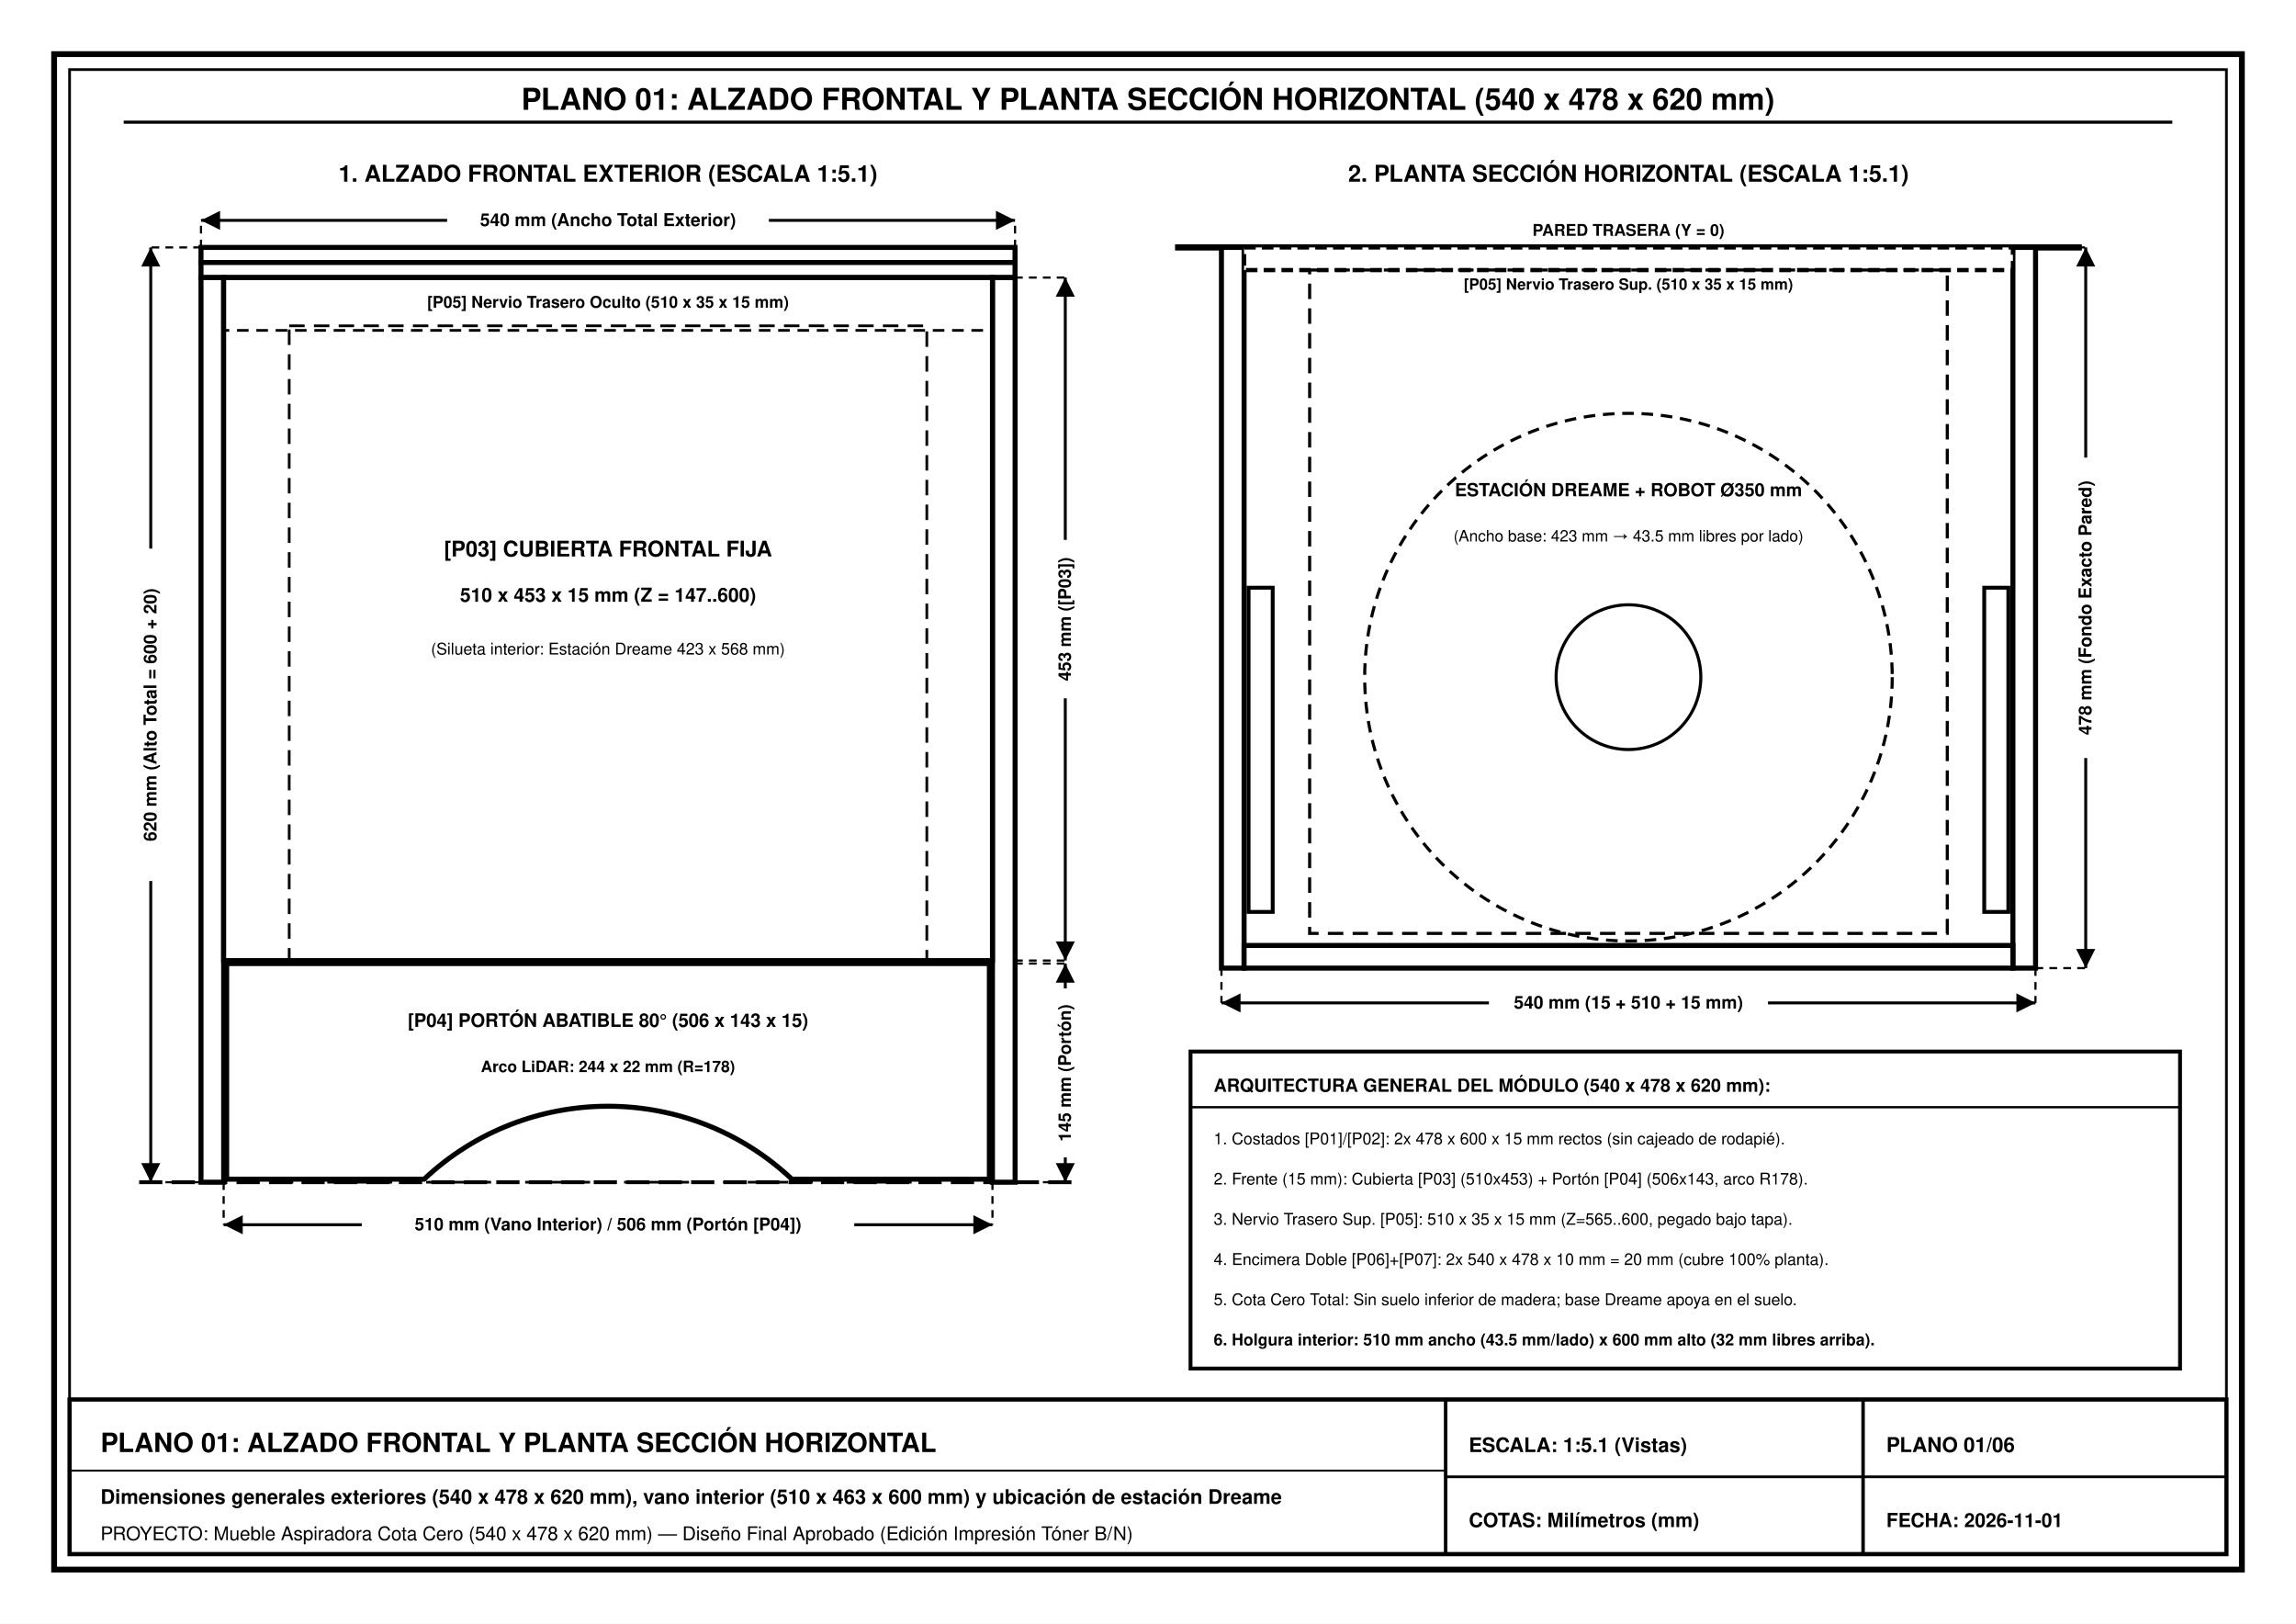
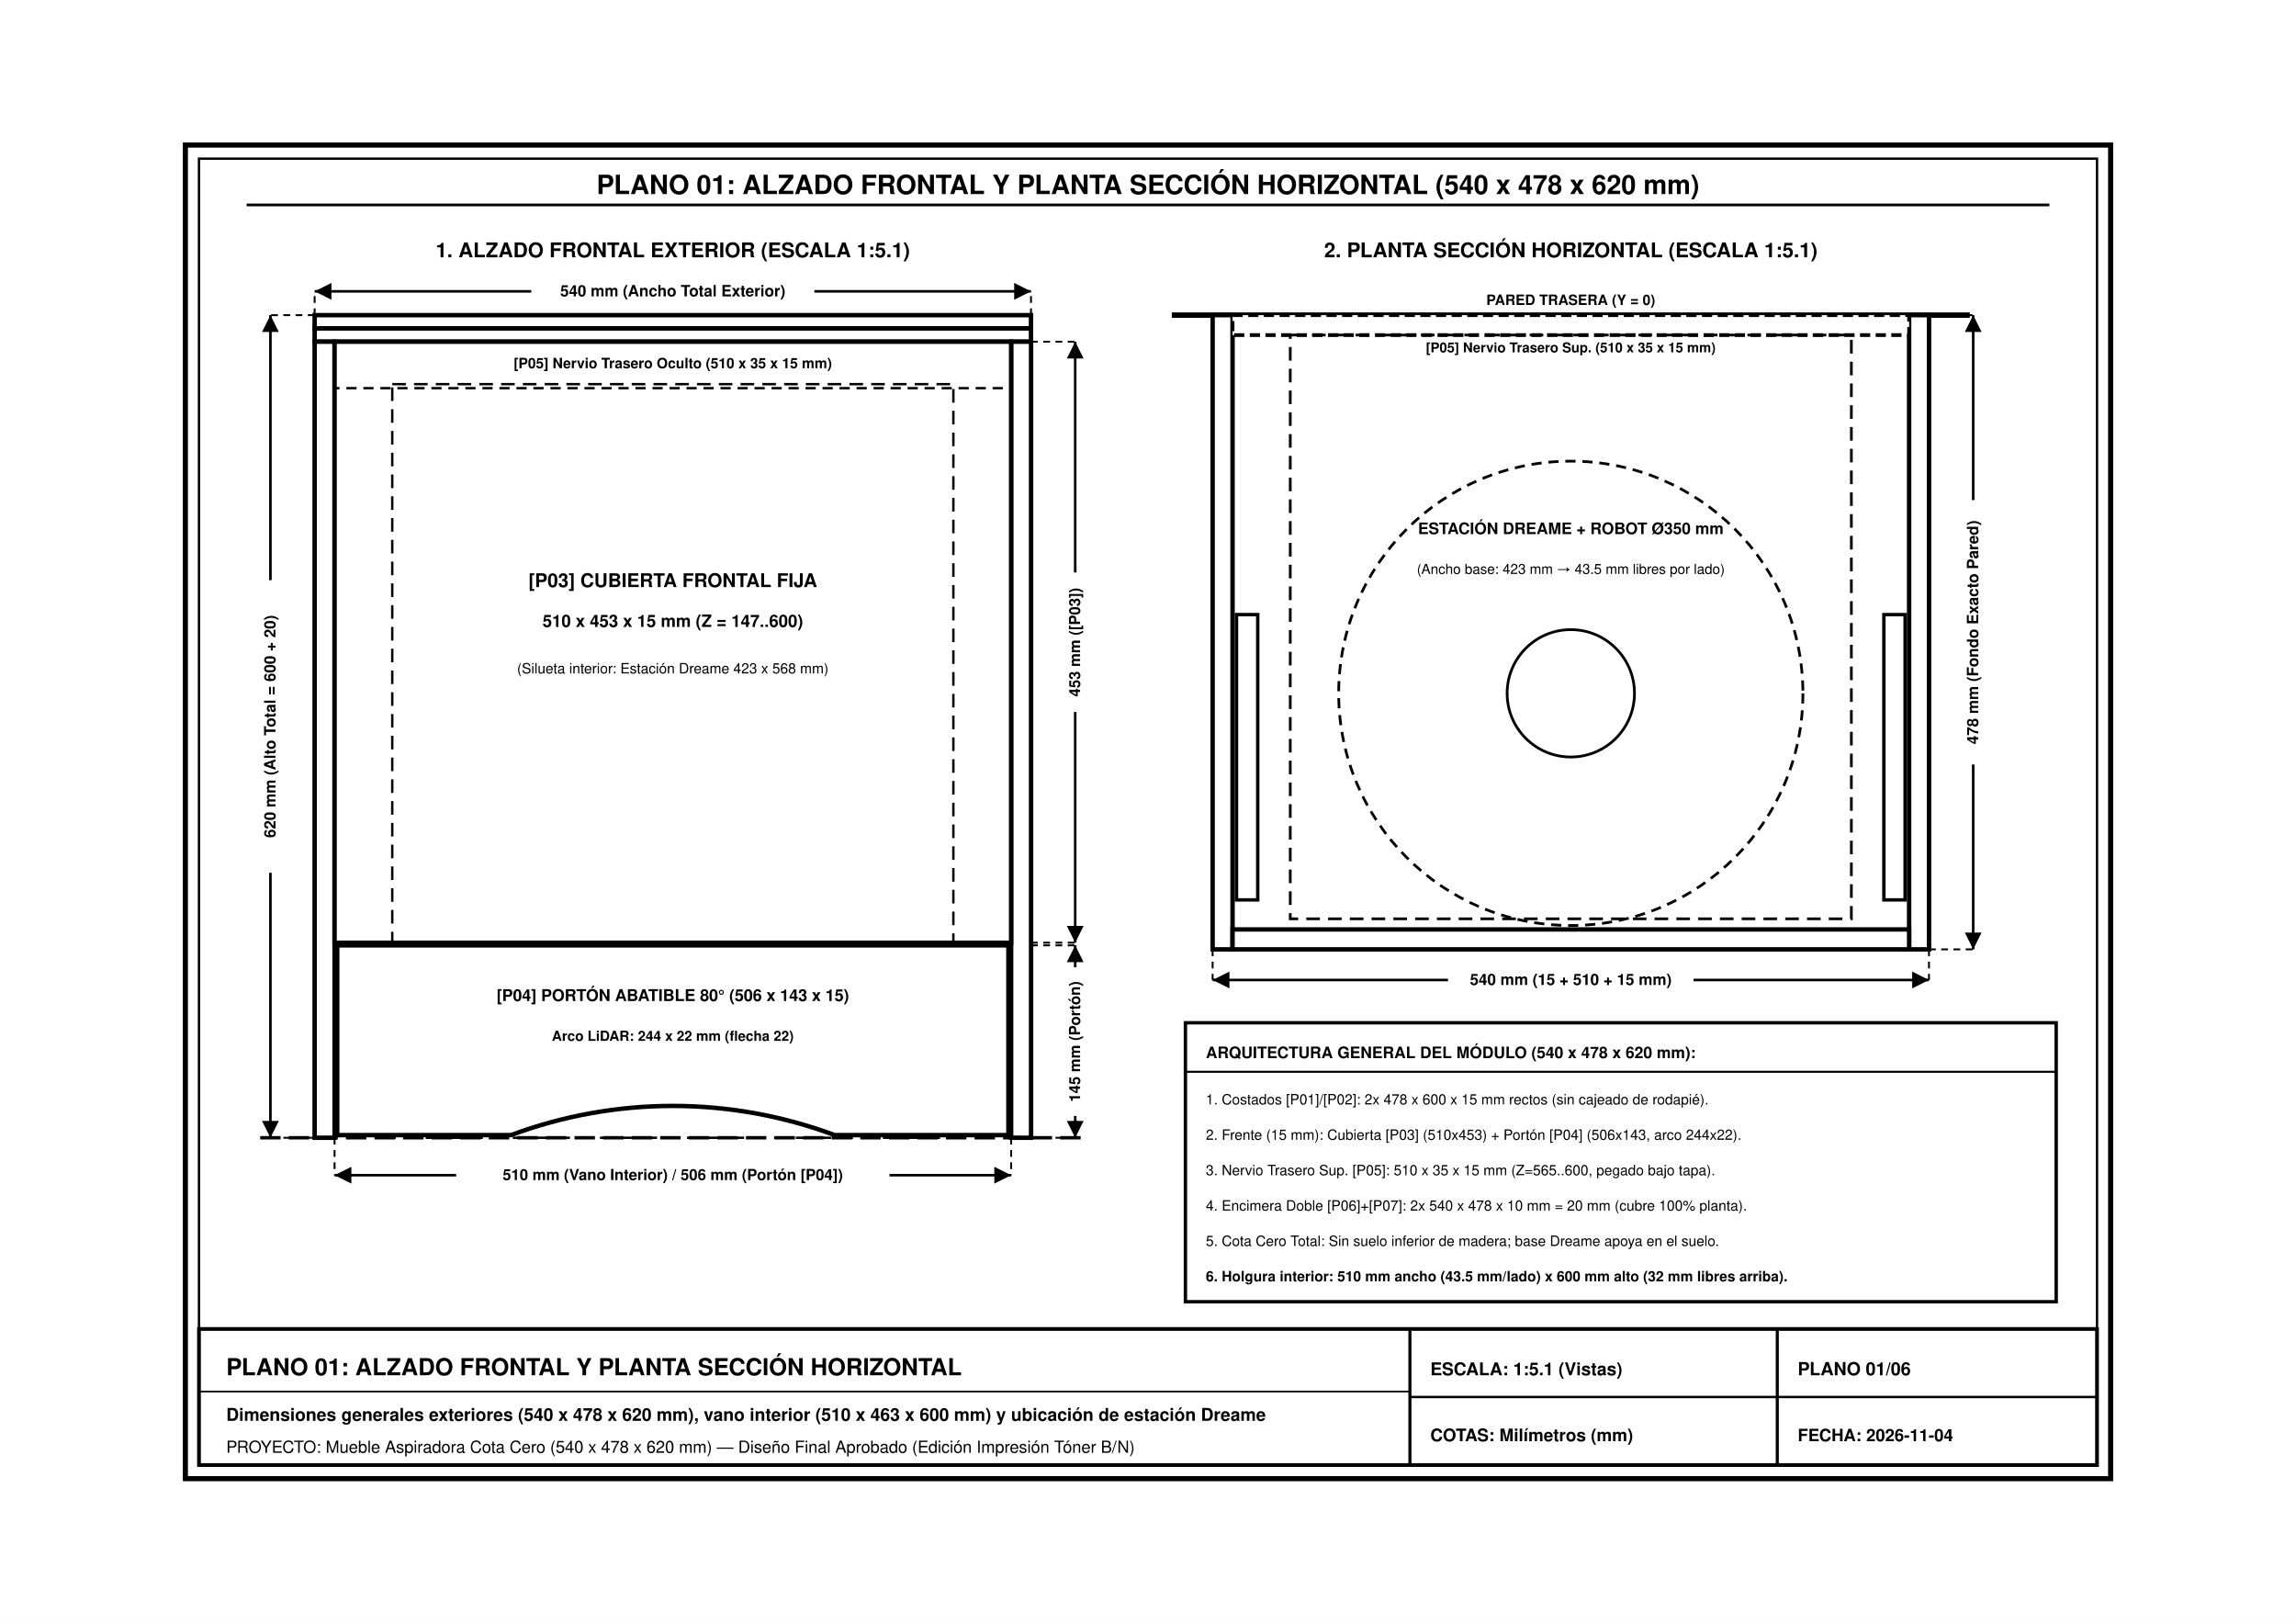
<svg xmlns="http://www.w3.org/2000/svg" width="297mm" height="210mm" viewBox="0 0 297 210">
  <defs>
    <marker id="arrowS" markerWidth="6.5" markerHeight="6.5" refX="0" refY="3.25" orient="auto">
      <path d="M 6.5,0 L 0,3.25 L 6.5,6.5 z" fill="#000000" />
    </marker>
    <marker id="arrowE" markerWidth="6.5" markerHeight="6.5" refX="6.5" refY="3.25" orient="auto">
      <path d="M 0,0 L 6.5,3.25 L 0,6.5 z" fill="#000000" />
    </marker>
    <pattern id="wasteHatch" width="5" height="5" patternTransform="rotate(45 0 0)" patternUnits="userSpaceOnUse">
      <line x1="0" y1="0" x2="0" y2="5" stroke="#000000" stroke-width="0.28" />
    </pattern>
    <pattern id="notchHatch" width="3.2" height="3.2" patternTransform="rotate(-45 0 0)" patternUnits="userSpaceOnUse">
      <line x1="0" y1="0" x2="0" y2="3.2" stroke="#000000" stroke-width="0.32" />
    </pattern>
  </defs>
  <rect x="0" y="0" width="297" height="210" fill="#ffffff" />
-   <rect x="7" y="7" width="283" height="196" fill="none" stroke="#000000" stroke-width="0.75" />
-   <rect x="9" y="9" width="279" height="192" fill="none" stroke="#000000" stroke-width="0.35" />
-   <text x="148.5" y="14.2" text-anchor="middle" font-family="Helvetica, Arial, sans-serif" font-size="3.9" font-weight="bold" fill="#000000">
+   <g id="printer_margin_wrap" transform="translate(148.5, 105.0) scale(0.88) translate(-148.5, -105.0)">
+     <rect x="7" y="7" width="283" height="196" fill="none" stroke="#000000" stroke-width="0.75" />
+     <rect x="9" y="9" width="279" height="192" fill="none" stroke="#000000" stroke-width="0.35" />
+     <text x="148.5" y="14.2" text-anchor="middle" font-family="Helvetica, Arial, sans-serif" font-size="3.9" font-weight="bold" fill="#000000">
    PLANO 01: ALZADO FRONTAL Y PLANTA SECCIÓN HORIZONTAL (540 x 478 x 620 mm)
  </text>
-   <line x1="16" y1="15.8" x2="281" y2="15.8" stroke="#000000" stroke-width="0.4" />
-   <text x="78.65" y="23.50" text-anchor="middle" font-family="Helvetica, Arial, sans-serif" font-size="3.0" font-weight="bold" fill="#000000">
+     <line x1="16" y1="15.8" x2="281" y2="15.8" stroke="#000000" stroke-width="0.4" />
+     <text x="78.65" y="23.50" text-anchor="middle" font-family="Helvetica, Arial, sans-serif" font-size="3.0" font-weight="bold" fill="#000000">
    1. ALZADO FRONTAL EXTERIOR (ESCALA 1:5.1)
  </text>
-   <rect x="26.00" y="32.00" width="105.30" height="1.95" fill="#ffffff" stroke="#000000" stroke-width="0.65" />
-   <rect x="26.00" y="33.95" width="105.30" height="1.95" fill="#ffffff" stroke="#000000" stroke-width="0.65" />
-   <rect x="26.00" y="35.90" width="2.93" height="117.00" fill="#ffffff" stroke="#000000" stroke-width="0.65" />
-   <rect x="128.38" y="35.90" width="2.93" height="117.00" fill="#ffffff" stroke="#000000" stroke-width="0.65" />
-   <rect x="28.93" y="35.90" width="99.45" height="88.34" fill="#ffffff" stroke="#000000" stroke-width="0.65" />
-   <rect x="28.93" y="35.90" width="99.45" height="6.83" fill="none" stroke="#000000" stroke-width="0.35" stroke-dasharray="1.5,1.0" />
-   <rect x="37.41" y="42.14" width="82.48" height="110.76" fill="none" stroke="#000000" stroke-width="0.35" stroke-dasharray="2.0,1.2" />
-   <path d="M 29.32,124.62 L 127.98,124.62 L 127.98,152.51 L 102.44,152.51 A 34.71,34.71 0 0,0 54.86,152.51 L 29.32,152.51 Z" fill="#ffffff" stroke="#000000" stroke-width="0.65" />
-   <line x1="18.00" y1="152.90" x2="139.30" y2="152.90" stroke="#000000" stroke-width="0.5" stroke-dasharray="3.0,1.2" />
-   <text x="78.65" y="39.80" text-anchor="middle" font-family="Helvetica, Arial, sans-serif" font-size="2.1" font-weight="bold" fill="#000000">[P05] Nervio Trasero Oculto (510 x 35 x 15 mm)</text>
-   <text x="78.65" y="71.97" text-anchor="middle" font-family="Helvetica, Arial, sans-serif" font-size="2.8" font-weight="bold" fill="#000000">[P03] CUBIERTA FRONTAL FIJA</text>
-   <text x="78.65" y="77.83" text-anchor="middle" font-family="Helvetica, Arial, sans-serif" font-size="2.5" font-weight="bold" fill="#000000">510 x 453 x 15 mm (Z = 147..600)</text>
-   <text x="78.65" y="84.65" text-anchor="middle" font-family="Helvetica, Arial, sans-serif" font-size="2.1" fill="#000000">(Silueta interior: Estación Dreame 423 x 568 mm)</text>
-   <text x="78.65" y="132.81" text-anchor="middle" font-family="Helvetica, Arial, sans-serif" font-size="2.4" font-weight="bold" fill="#000000">[P04] PORTÓN ABATIBLE 80° (506 x 143 x 15)</text>
-   <text x="78.65" y="138.66" text-anchor="middle" font-family="Helvetica, Arial, sans-serif" font-size="2.05" font-weight="bold" fill="#000000">Arco LiDAR: 244 x 22 mm (R=178)</text>
-   <line x1="26.00" y1="32.00" x2="26.00" y2="28.50" stroke="#000000" stroke-width="0.28" stroke-dasharray="1.0,0.8" />
-   <line x1="131.30" y1="32.00" x2="131.30" y2="28.50" stroke="#000000" stroke-width="0.28" stroke-dasharray="1.0,0.8" />
-   <line x1="26.00" y1="28.50" x2="131.30" y2="28.50" stroke="#000000" stroke-width="0.38" marker-start="url(#arrowS)" marker-end="url(#arrowE)" />
-   <rect x="57.84" y="26.83" width="41.62" height="2.88" fill="#ffffff" />
-   <text x="78.65" y="29.24" text-anchor="middle" font-family="Helvetica, Arial, sans-serif" font-size="2.3" font-weight="bold" fill="#000000">540 mm (Ancho Total Exterior)</text>
-   <line x1="28.93" y1="152.90" x2="28.93" y2="158.40" stroke="#000000" stroke-width="0.28" stroke-dasharray="1.0,0.8" />
-   <line x1="128.38" y1="152.90" x2="128.38" y2="158.40" stroke="#000000" stroke-width="0.28" stroke-dasharray="1.0,0.8" />
-   <line x1="28.93" y1="158.40" x2="128.38" y2="158.40" stroke="#000000" stroke-width="0.38" marker-start="url(#arrowS)" marker-end="url(#arrowE)" />
-   <rect x="46.80" y="156.77" width="63.70" height="2.81" fill="#ffffff" />
-   <text x="78.65" y="159.12" text-anchor="middle" font-family="Helvetica, Arial, sans-serif" font-size="2.25" font-weight="bold" fill="#000000">510 mm (Vano Interior) / 506 mm (Portón [P04])</text>
-   <line x1="26.00" y1="32.00" x2="19.50" y2="32.00" stroke="#000000" stroke-width="0.28" stroke-dasharray="1.0,0.8" />
-   <line x1="26.00" y1="152.90" x2="19.50" y2="152.90" stroke="#000000" stroke-width="0.28" stroke-dasharray="1.0,0.8" />
-   <line x1="19.50" y1="32.00" x2="19.50" y2="152.90" stroke="#000000" stroke-width="0.38" marker-start="url(#arrowS)" marker-end="url(#arrowE)" />
-   <g transform="translate(19.50, 92.45) rotate(-90)">
-     <rect x="-21.50" y="-1.67" width="43.00" height="2.88" fill="#ffffff" />
-     <text x="0" y="0.74" text-anchor="middle" font-family="Helvetica, Arial, sans-serif" font-size="2.3" font-weight="bold" fill="#000000">620 mm (Alto Total = 600 + 20)</text>
-   </g>
-   <line x1="131.30" y1="35.90" x2="137.80" y2="35.90" stroke="#000000" stroke-width="0.28" stroke-dasharray="1.0,0.8" />
-   <line x1="131.30" y1="124.23" x2="137.80" y2="124.23" stroke="#000000" stroke-width="0.28" stroke-dasharray="1.0,0.8" />
-   <line x1="137.80" y1="35.90" x2="137.80" y2="124.23" stroke="#000000" stroke-width="0.38" marker-start="url(#arrowS)" marker-end="url(#arrowE)" />
-   <g transform="translate(137.80, 80.07) rotate(-90)">
-     <rect x="-10.25" y="-1.63" width="20.50" height="2.81" fill="#ffffff" />
-     <text x="0" y="0.72" text-anchor="middle" font-family="Helvetica, Arial, sans-serif" font-size="2.25" font-weight="bold" fill="#000000">453 mm ([P03])</text>
-   </g>
-   <line x1="131.30" y1="124.62" x2="137.80" y2="124.62" stroke="#000000" stroke-width="0.28" stroke-dasharray="1.0,0.8" />
-   <line x1="131.30" y1="152.90" x2="137.80" y2="152.90" stroke="#000000" stroke-width="0.28" stroke-dasharray="1.0,0.8" />
-   <line x1="137.80" y1="124.62" x2="137.80" y2="152.90" stroke="#000000" stroke-width="0.38" marker-start="url(#arrowS)" marker-end="url(#arrowE)" />
-   <g transform="translate(137.80, 138.76) rotate(-90)">
-     <rect x="-10.93" y="-1.63" width="21.85" height="2.81" fill="#ffffff" />
-     <text x="0" y="0.72" text-anchor="middle" font-family="Helvetica, Arial, sans-serif" font-size="2.25" font-weight="bold" fill="#000000">145 mm (Portón)</text>
-   </g>
-   <text x="210.65" y="23.50" text-anchor="middle" font-family="Helvetica, Arial, sans-serif" font-size="3.0" font-weight="bold" fill="#000000">
+     <rect x="26.00" y="32.00" width="105.30" height="1.95" fill="#ffffff" stroke="#000000" stroke-width="0.65" />
+     <rect x="26.00" y="33.95" width="105.30" height="1.95" fill="#ffffff" stroke="#000000" stroke-width="0.65" />
+     <rect x="26.00" y="35.90" width="2.93" height="117.00" fill="#ffffff" stroke="#000000" stroke-width="0.65" />
+     <rect x="128.38" y="35.90" width="2.93" height="117.00" fill="#ffffff" stroke="#000000" stroke-width="0.65" />
+     <rect x="28.93" y="35.90" width="99.45" height="88.34" fill="#ffffff" stroke="#000000" stroke-width="0.65" />
+     <rect x="28.93" y="35.90" width="99.45" height="6.83" fill="none" stroke="#000000" stroke-width="0.35" stroke-dasharray="1.5,1.0" />
+     <rect x="37.41" y="42.14" width="82.48" height="110.76" fill="none" stroke="#000000" stroke-width="0.35" stroke-dasharray="2.0,1.2" />
+     <path d="M 29.32,124.62 L 127.98,124.62 L 127.98,152.51 L 102.44,152.51 A 68.11,68.11 0 0,0 54.86,152.51 L 29.32,152.51 Z" fill="#ffffff" stroke="#000000" stroke-width="0.65" />
+     <line x1="18.00" y1="152.90" x2="139.30" y2="152.90" stroke="#000000" stroke-width="0.5" stroke-dasharray="3.0,1.2" />
+     <text x="78.65" y="39.80" text-anchor="middle" font-family="Helvetica, Arial, sans-serif" font-size="2.1" font-weight="bold" fill="#000000">[P05] Nervio Trasero Oculto (510 x 35 x 15 mm)</text>
+     <text x="78.65" y="71.97" text-anchor="middle" font-family="Helvetica, Arial, sans-serif" font-size="2.8" font-weight="bold" fill="#000000">[P03] CUBIERTA FRONTAL FIJA</text>
+     <text x="78.65" y="77.83" text-anchor="middle" font-family="Helvetica, Arial, sans-serif" font-size="2.5" font-weight="bold" fill="#000000">510 x 453 x 15 mm (Z = 147..600)</text>
+     <text x="78.65" y="84.65" text-anchor="middle" font-family="Helvetica, Arial, sans-serif" font-size="2.1" fill="#000000">(Silueta interior: Estación Dreame 423 x 568 mm)</text>
+     <text x="78.65" y="132.81" text-anchor="middle" font-family="Helvetica, Arial, sans-serif" font-size="2.4" font-weight="bold" fill="#000000">[P04] PORTÓN ABATIBLE 80° (506 x 143 x 15)</text>
+     <text x="78.65" y="138.66" text-anchor="middle" font-family="Helvetica, Arial, sans-serif" font-size="2.05" font-weight="bold" fill="#000000">Arco LiDAR: 244 x 22 mm (flecha 22)</text>
+     <line x1="26.00" y1="32.00" x2="26.00" y2="28.50" stroke="#000000" stroke-width="0.28" stroke-dasharray="1.0,0.8" />
+     <line x1="131.30" y1="32.00" x2="131.30" y2="28.50" stroke="#000000" stroke-width="0.28" stroke-dasharray="1.0,0.8" />
+     <line x1="26.00" y1="28.50" x2="131.30" y2="28.50" stroke="#000000" stroke-width="0.38" marker-start="url(#arrowS)" marker-end="url(#arrowE)" />
+     <rect x="57.84" y="26.83" width="41.62" height="2.88" fill="#ffffff" />
+     <text x="78.65" y="29.24" text-anchor="middle" font-family="Helvetica, Arial, sans-serif" font-size="2.3" font-weight="bold" fill="#000000">540 mm (Ancho Total Exterior)</text>
+     <line x1="28.93" y1="152.90" x2="28.93" y2="158.40" stroke="#000000" stroke-width="0.28" stroke-dasharray="1.0,0.8" />
+     <line x1="128.38" y1="152.90" x2="128.38" y2="158.40" stroke="#000000" stroke-width="0.28" stroke-dasharray="1.0,0.8" />
+     <line x1="28.93" y1="158.40" x2="128.38" y2="158.40" stroke="#000000" stroke-width="0.38" marker-start="url(#arrowS)" marker-end="url(#arrowE)" />
+     <rect x="46.80" y="156.77" width="63.70" height="2.81" fill="#ffffff" />
+     <text x="78.65" y="159.12" text-anchor="middle" font-family="Helvetica, Arial, sans-serif" font-size="2.25" font-weight="bold" fill="#000000">510 mm (Vano Interior) / 506 mm (Portón [P04])</text>
+     <line x1="26.00" y1="32.00" x2="19.50" y2="32.00" stroke="#000000" stroke-width="0.28" stroke-dasharray="1.0,0.8" />
+     <line x1="26.00" y1="152.90" x2="19.50" y2="152.90" stroke="#000000" stroke-width="0.28" stroke-dasharray="1.0,0.8" />
+     <line x1="19.50" y1="32.00" x2="19.50" y2="152.90" stroke="#000000" stroke-width="0.38" marker-start="url(#arrowS)" marker-end="url(#arrowE)" />
+     <g transform="translate(19.50, 92.45) rotate(-90)">
+       <rect x="-21.50" y="-1.67" width="43.00" height="2.88" fill="#ffffff" />
+       <text x="0" y="0.74" text-anchor="middle" font-family="Helvetica, Arial, sans-serif" font-size="2.3" font-weight="bold" fill="#000000">620 mm (Alto Total = 600 + 20)</text>
+     </g>
+     <line x1="131.30" y1="35.90" x2="137.80" y2="35.90" stroke="#000000" stroke-width="0.28" stroke-dasharray="1.0,0.8" />
+     <line x1="131.30" y1="124.23" x2="137.80" y2="124.23" stroke="#000000" stroke-width="0.28" stroke-dasharray="1.0,0.8" />
+     <line x1="137.80" y1="35.90" x2="137.80" y2="124.23" stroke="#000000" stroke-width="0.38" marker-start="url(#arrowS)" marker-end="url(#arrowE)" />
+     <g transform="translate(137.80, 80.07) rotate(-90)">
+       <rect x="-10.25" y="-1.63" width="20.50" height="2.81" fill="#ffffff" />
+       <text x="0" y="0.72" text-anchor="middle" font-family="Helvetica, Arial, sans-serif" font-size="2.25" font-weight="bold" fill="#000000">453 mm ([P03])</text>
+     </g>
+     <line x1="131.30" y1="124.62" x2="137.80" y2="124.62" stroke="#000000" stroke-width="0.28" stroke-dasharray="1.0,0.8" />
+     <line x1="131.30" y1="152.90" x2="137.80" y2="152.90" stroke="#000000" stroke-width="0.28" stroke-dasharray="1.0,0.8" />
+     <line x1="137.80" y1="124.62" x2="137.80" y2="152.90" stroke="#000000" stroke-width="0.38" marker-start="url(#arrowS)" marker-end="url(#arrowE)" />
+     <g transform="translate(137.80, 138.76) rotate(-90)">
+       <rect x="-10.93" y="-1.63" width="21.85" height="2.81" fill="#ffffff" />
+       <text x="0" y="0.72" text-anchor="middle" font-family="Helvetica, Arial, sans-serif" font-size="2.25" font-weight="bold" fill="#000000">145 mm (Portón)</text>
+     </g>
+     <text x="210.65" y="23.50" text-anchor="middle" font-family="Helvetica, Arial, sans-serif" font-size="3.0" font-weight="bold" fill="#000000">
    2. PLANTA SECCIÓN HORIZONTAL (ESCALA 1:5.1)
  </text>
-   <line x1="152.00" y1="32.00" x2="269.30" y2="32.00" stroke="#000000" stroke-width="0.8" />
-   <text x="210.65" y="30.50" text-anchor="middle" font-family="Helvetica, Arial, sans-serif" font-size="2.1" font-weight="bold" fill="#000000">PARED TRASERA (Y = 0)</text>
-   <rect x="158.00" y="32.00" width="2.93" height="93.21" fill="#ffffff" stroke="#000000" stroke-width="0.65" />
-   <rect x="260.38" y="32.00" width="2.93" height="93.21" fill="#ffffff" stroke="#000000" stroke-width="0.65" />
-   <rect x="160.93" y="32.00" width="99.45" height="2.93" fill="#ffffff" stroke="#000000" stroke-width="0.55" stroke-dasharray="1.5,0.8" />
-   <text x="210.65" y="37.46" text-anchor="middle" font-family="Helvetica, Arial, sans-serif" font-size="2.0" font-weight="bold" fill="#000000">[P05] Nervio Trasero Sup. (510 x 35 x 15 mm)</text>
-   <rect x="160.93" y="122.28" width="99.45" height="2.93" fill="#ffffff" stroke="#000000" stroke-width="0.65" />
-   <rect x="169.41" y="34.92" width="82.48" height="85.80" fill="none" stroke="#000000" stroke-width="0.4" stroke-dasharray="2.0,1.2" />
-   <circle cx="210.65" cy="87.58" r="34.12" fill="none" stroke="#000000" stroke-width="0.4" stroke-dasharray="1.5,1.0" />
-   <circle cx="210.65" cy="87.58" r="9.36" fill="none" stroke="#000000" stroke-width="0.4" />
-   <text x="210.65" y="64.18" text-anchor="middle" font-family="Helvetica, Arial, sans-serif" font-size="2.35" font-weight="bold" fill="#000000">ESTACIÓN DREAME + ROBOT Ø350 mm</text>
-   <text x="210.65" y="70.03" text-anchor="middle" font-family="Helvetica, Arial, sans-serif" font-size="2.05" fill="#000000">(Ancho base: 423 mm → 43.5 mm libres por lado)</text>
-   <rect x="161.51" y="76.01" width="3.12" height="41.93" fill="#ffffff" stroke="#000000" stroke-width="0.5" />
-   <rect x="256.67" y="76.01" width="3.12" height="41.93" fill="#ffffff" stroke="#000000" stroke-width="0.5" />
-   <line x1="158.00" y1="125.21" x2="158.00" y2="129.71" stroke="#000000" stroke-width="0.28" stroke-dasharray="1.0,0.8" />
-   <line x1="263.30" y1="125.21" x2="263.30" y2="129.71" stroke="#000000" stroke-width="0.28" stroke-dasharray="1.0,0.8" />
-   <line x1="158.00" y1="129.71" x2="263.30" y2="129.71" stroke="#000000" stroke-width="0.38" marker-start="url(#arrowS)" marker-end="url(#arrowE)" />
-   <rect x="192.60" y="128.04" width="36.10" height="2.88" fill="#ffffff" />
-   <text x="210.65" y="130.45" text-anchor="middle" font-family="Helvetica, Arial, sans-serif" font-size="2.3" font-weight="bold" fill="#000000">540 mm (15 + 510 + 15 mm)</text>
-   <line x1="263.30" y1="32.00" x2="269.80" y2="32.00" stroke="#000000" stroke-width="0.28" stroke-dasharray="1.0,0.8" />
-   <line x1="263.30" y1="125.21" x2="269.80" y2="125.21" stroke="#000000" stroke-width="0.28" stroke-dasharray="1.0,0.8" />
-   <line x1="269.80" y1="32.00" x2="269.80" y2="125.21" stroke="#000000" stroke-width="0.38" marker-start="url(#arrowS)" marker-end="url(#arrowE)" />
-   <g transform="translate(269.80, 78.61) rotate(-90)">
-     <rect x="-19.43" y="-1.67" width="38.86" height="2.88" fill="#ffffff" />
-     <text x="0" y="0.74" text-anchor="middle" font-family="Helvetica, Arial, sans-serif" font-size="2.3" font-weight="bold" fill="#000000">478 mm (Fondo Exacto Pared)</text>
-   </g>
-   <g transform="translate(154, 136)">
-     <rect x="0" y="0" width="128" height="41" fill="#ffffff" stroke="#000000" stroke-width="0.5" />
-     <text x="3" y="5.2" font-family="Helvetica, Arial, sans-serif" font-size="2.35" font-weight="bold" fill="#000000">ARQUITECTURA GENERAL DEL MÓDULO (540 x 478 x 620 mm):</text>
-     <line x1="0" y1="7.2" x2="128" y2="7.2" stroke="#000000" stroke-width="0.3" />
-     <text x="3" y="12.0" font-family="Helvetica, Arial, sans-serif" font-size="2.1" fill="#000000">1. Costados [P01]/[P02]: 2x 478 x 600 x 15 mm rectos (sin cajeado de rodapié).</text>
-     <text x="3" y="17.2" font-family="Helvetica, Arial, sans-serif" font-size="2.1" fill="#000000">2. Frente (15 mm): Cubierta [P03] (510x453) + Portón [P04] (506x143, arco R178).</text>
-     <text x="3" y="22.4" font-family="Helvetica, Arial, sans-serif" font-size="2.1" fill="#000000">3. Nervio Trasero Sup. [P05]: 510 x 35 x 15 mm (Z=565..600, pegado bajo tapa).</text>
-     <text x="3" y="27.6" font-family="Helvetica, Arial, sans-serif" font-size="2.1" fill="#000000">4. Encimera Doble [P06]+[P07]: 2x 540 x 478 x 10 mm = 20 mm (cubre 100% planta).</text>
-     <text x="3" y="32.8" font-family="Helvetica, Arial, sans-serif" font-size="2.1" fill="#000000">5. Cota Cero Total: Sin suelo inferior de madera; base Dreame apoya en el suelo.</text>
-     <text x="3" y="38.0" font-family="Helvetica, Arial, sans-serif" font-size="2.1" font-weight="bold" fill="#000000">6. Holgura interior: 510 mm ancho (43.5 mm/lado) x 600 mm alto (32 mm libres arriba).</text>
-   </g>
-   <g transform="translate(9, 181)">
-     <rect x="0" y="0" width="279" height="20" fill="#ffffff" stroke="#000000" stroke-width="0.55" />
-     <line x1="178" y1="0" x2="178" y2="20" stroke="#000000" stroke-width="0.45" />
-     <line x1="232" y1="0" x2="232" y2="20" stroke="#000000" stroke-width="0.45" />
-     <line x1="178" y1="10" x2="279" y2="10" stroke="#000000" stroke-width="0.35" />
-     <line x1="0" y1="9.2" x2="178" y2="9.2" stroke="#000000" stroke-width="0.25" />
-     <text x="4" y="6.8" font-family="Helvetica, Arial, sans-serif" font-size="3.45" font-weight="bold" fill="#000000">PLANO 01: ALZADO FRONTAL Y PLANTA SECCIÓN HORIZONTAL</text>
-     <text x="4" y="13.5" font-family="Helvetica, Arial, sans-serif" font-size="2.6" font-weight="bold" fill="#000000">Dimensiones generales exteriores (540 x 478 x 620 mm), vano interior (510 x 463 x 600 mm) y ubicación de estación Dreame</text>
-     <text x="4" y="18.2" font-family="Helvetica, Arial, sans-serif" font-size="2.45" fill="#000000">PROYECTO: Mueble Aspiradora Cota Cero (540 x 478 x 620 mm) — Diseño Final Aprobado (Edición Impresión Tóner B/N)</text>
-     <text x="181" y="6.8" font-family="Helvetica, Arial, sans-serif" font-size="2.6" font-weight="bold" fill="#000000">ESCALA: 1:5.1 (Vistas)</text>
-     <text x="181" y="16.5" font-family="Helvetica, Arial, sans-serif" font-size="2.55" font-weight="bold" fill="#000000">COTAS: Milímetros (mm)</text>
-     <text x="235" y="6.8" font-family="Helvetica, Arial, sans-serif" font-size="2.65" font-weight="bold" fill="#000000">PLANO 01/06</text>
-     <text x="235" y="16.5" font-family="Helvetica, Arial, sans-serif" font-size="2.5" font-weight="bold" fill="#000000">FECHA: 2026-11-01</text>
+     <line x1="152.00" y1="32.00" x2="269.30" y2="32.00" stroke="#000000" stroke-width="0.8" />
+     <text x="210.65" y="30.50" text-anchor="middle" font-family="Helvetica, Arial, sans-serif" font-size="2.1" font-weight="bold" fill="#000000">PARED TRASERA (Y = 0)</text>
+     <rect x="158.00" y="32.00" width="2.93" height="93.21" fill="#ffffff" stroke="#000000" stroke-width="0.65" />
+     <rect x="260.38" y="32.00" width="2.93" height="93.21" fill="#ffffff" stroke="#000000" stroke-width="0.65" />
+     <rect x="160.93" y="32.00" width="99.45" height="2.93" fill="#ffffff" stroke="#000000" stroke-width="0.55" stroke-dasharray="1.5,0.8" />
+     <text x="210.65" y="37.46" text-anchor="middle" font-family="Helvetica, Arial, sans-serif" font-size="2.0" font-weight="bold" fill="#000000">[P05] Nervio Trasero Sup. (510 x 35 x 15 mm)</text>
+     <rect x="160.93" y="122.28" width="99.45" height="2.93" fill="#ffffff" stroke="#000000" stroke-width="0.65" />
+     <rect x="169.41" y="34.92" width="82.48" height="85.80" fill="none" stroke="#000000" stroke-width="0.4" stroke-dasharray="2.0,1.2" />
+     <circle cx="210.65" cy="87.58" r="34.12" fill="none" stroke="#000000" stroke-width="0.4" stroke-dasharray="1.5,1.0" />
+     <circle cx="210.65" cy="87.58" r="9.36" fill="none" stroke="#000000" stroke-width="0.4" />
+     <text x="210.65" y="64.18" text-anchor="middle" font-family="Helvetica, Arial, sans-serif" font-size="2.35" font-weight="bold" fill="#000000">ESTACIÓN DREAME + ROBOT Ø350 mm</text>
+     <text x="210.65" y="70.03" text-anchor="middle" font-family="Helvetica, Arial, sans-serif" font-size="2.05" fill="#000000">(Ancho base: 423 mm → 43.5 mm libres por lado)</text>
+     <rect x="161.51" y="76.01" width="3.12" height="41.93" fill="#ffffff" stroke="#000000" stroke-width="0.5" />
+     <rect x="256.67" y="76.01" width="3.12" height="41.93" fill="#ffffff" stroke="#000000" stroke-width="0.5" />
+     <line x1="158.00" y1="125.21" x2="158.00" y2="129.71" stroke="#000000" stroke-width="0.28" stroke-dasharray="1.0,0.8" />
+     <line x1="263.30" y1="125.21" x2="263.30" y2="129.71" stroke="#000000" stroke-width="0.28" stroke-dasharray="1.0,0.8" />
+     <line x1="158.00" y1="129.71" x2="263.30" y2="129.71" stroke="#000000" stroke-width="0.38" marker-start="url(#arrowS)" marker-end="url(#arrowE)" />
+     <rect x="192.60" y="128.04" width="36.10" height="2.88" fill="#ffffff" />
+     <text x="210.65" y="130.45" text-anchor="middle" font-family="Helvetica, Arial, sans-serif" font-size="2.3" font-weight="bold" fill="#000000">540 mm (15 + 510 + 15 mm)</text>
+     <line x1="263.30" y1="32.00" x2="269.80" y2="32.00" stroke="#000000" stroke-width="0.28" stroke-dasharray="1.0,0.8" />
+     <line x1="263.30" y1="125.21" x2="269.80" y2="125.21" stroke="#000000" stroke-width="0.28" stroke-dasharray="1.0,0.8" />
+     <line x1="269.80" y1="32.00" x2="269.80" y2="125.21" stroke="#000000" stroke-width="0.38" marker-start="url(#arrowS)" marker-end="url(#arrowE)" />
+     <g transform="translate(269.80, 78.61) rotate(-90)">
+       <rect x="-19.43" y="-1.67" width="38.86" height="2.88" fill="#ffffff" />
+       <text x="0" y="0.74" text-anchor="middle" font-family="Helvetica, Arial, sans-serif" font-size="2.3" font-weight="bold" fill="#000000">478 mm (Fondo Exacto Pared)</text>
+     </g>
+     <g transform="translate(154, 136)">
+       <rect x="0" y="0" width="128" height="41" fill="#ffffff" stroke="#000000" stroke-width="0.5" />
+       <text x="3" y="5.2" font-family="Helvetica, Arial, sans-serif" font-size="2.35" font-weight="bold" fill="#000000">ARQUITECTURA GENERAL DEL MÓDULO (540 x 478 x 620 mm):</text>
+       <line x1="0" y1="7.2" x2="128" y2="7.2" stroke="#000000" stroke-width="0.3" />
+       <text x="3" y="12.0" font-family="Helvetica, Arial, sans-serif" font-size="2.1" fill="#000000">1. Costados [P01]/[P02]: 2x 478 x 600 x 15 mm rectos (sin cajeado de rodapié).</text>
+       <text x="3" y="17.2" font-family="Helvetica, Arial, sans-serif" font-size="2.1" fill="#000000">2. Frente (15 mm): Cubierta [P03] (510x453) + Portón [P04] (506x143, arco 244x22).</text>
+       <text x="3" y="22.4" font-family="Helvetica, Arial, sans-serif" font-size="2.1" fill="#000000">3. Nervio Trasero Sup. [P05]: 510 x 35 x 15 mm (Z=565..600, pegado bajo tapa).</text>
+       <text x="3" y="27.6" font-family="Helvetica, Arial, sans-serif" font-size="2.1" fill="#000000">4. Encimera Doble [P06]+[P07]: 2x 540 x 478 x 10 mm = 20 mm (cubre 100% planta).</text>
+       <text x="3" y="32.8" font-family="Helvetica, Arial, sans-serif" font-size="2.1" fill="#000000">5. Cota Cero Total: Sin suelo inferior de madera; base Dreame apoya en el suelo.</text>
+       <text x="3" y="38.0" font-family="Helvetica, Arial, sans-serif" font-size="2.1" font-weight="bold" fill="#000000">6. Holgura interior: 510 mm ancho (43.5 mm/lado) x 600 mm alto (32 mm libres arriba).</text>
+     </g>
+     <g transform="translate(9, 181)">
+       <rect x="0" y="0" width="279" height="20" fill="#ffffff" stroke="#000000" stroke-width="0.55" />
+       <line x1="178" y1="0" x2="178" y2="20" stroke="#000000" stroke-width="0.45" />
+       <line x1="232" y1="0" x2="232" y2="20" stroke="#000000" stroke-width="0.45" />
+       <line x1="178" y1="10" x2="279" y2="10" stroke="#000000" stroke-width="0.35" />
+       <line x1="0" y1="9.2" x2="178" y2="9.2" stroke="#000000" stroke-width="0.25" />
+       <text x="4" y="6.8" font-family="Helvetica, Arial, sans-serif" font-size="3.45" font-weight="bold" fill="#000000">PLANO 01: ALZADO FRONTAL Y PLANTA SECCIÓN HORIZONTAL</text>
+       <text x="4" y="13.5" font-family="Helvetica, Arial, sans-serif" font-size="2.6" font-weight="bold" fill="#000000">Dimensiones generales exteriores (540 x 478 x 620 mm), vano interior (510 x 463 x 600 mm) y ubicación de estación Dreame</text>
+       <text x="4" y="18.2" font-family="Helvetica, Arial, sans-serif" font-size="2.45" fill="#000000">PROYECTO: Mueble Aspiradora Cota Cero (540 x 478 x 620 mm) — Diseño Final Aprobado (Edición Impresión Tóner B/N)</text>
+       <text x="181" y="6.8" font-family="Helvetica, Arial, sans-serif" font-size="2.6" font-weight="bold" fill="#000000">ESCALA: 1:5.1 (Vistas)</text>
+       <text x="181" y="16.5" font-family="Helvetica, Arial, sans-serif" font-size="2.55" font-weight="bold" fill="#000000">COTAS: Milímetros (mm)</text>
+       <text x="235" y="6.8" font-family="Helvetica, Arial, sans-serif" font-size="2.65" font-weight="bold" fill="#000000">PLANO 01/06</text>
+       <text x="235" y="16.5" font-family="Helvetica, Arial, sans-serif" font-size="2.5" font-weight="bold" fill="#000000">FECHA: 2026-11-04</text>
+     </g>
  </g>
</svg>
